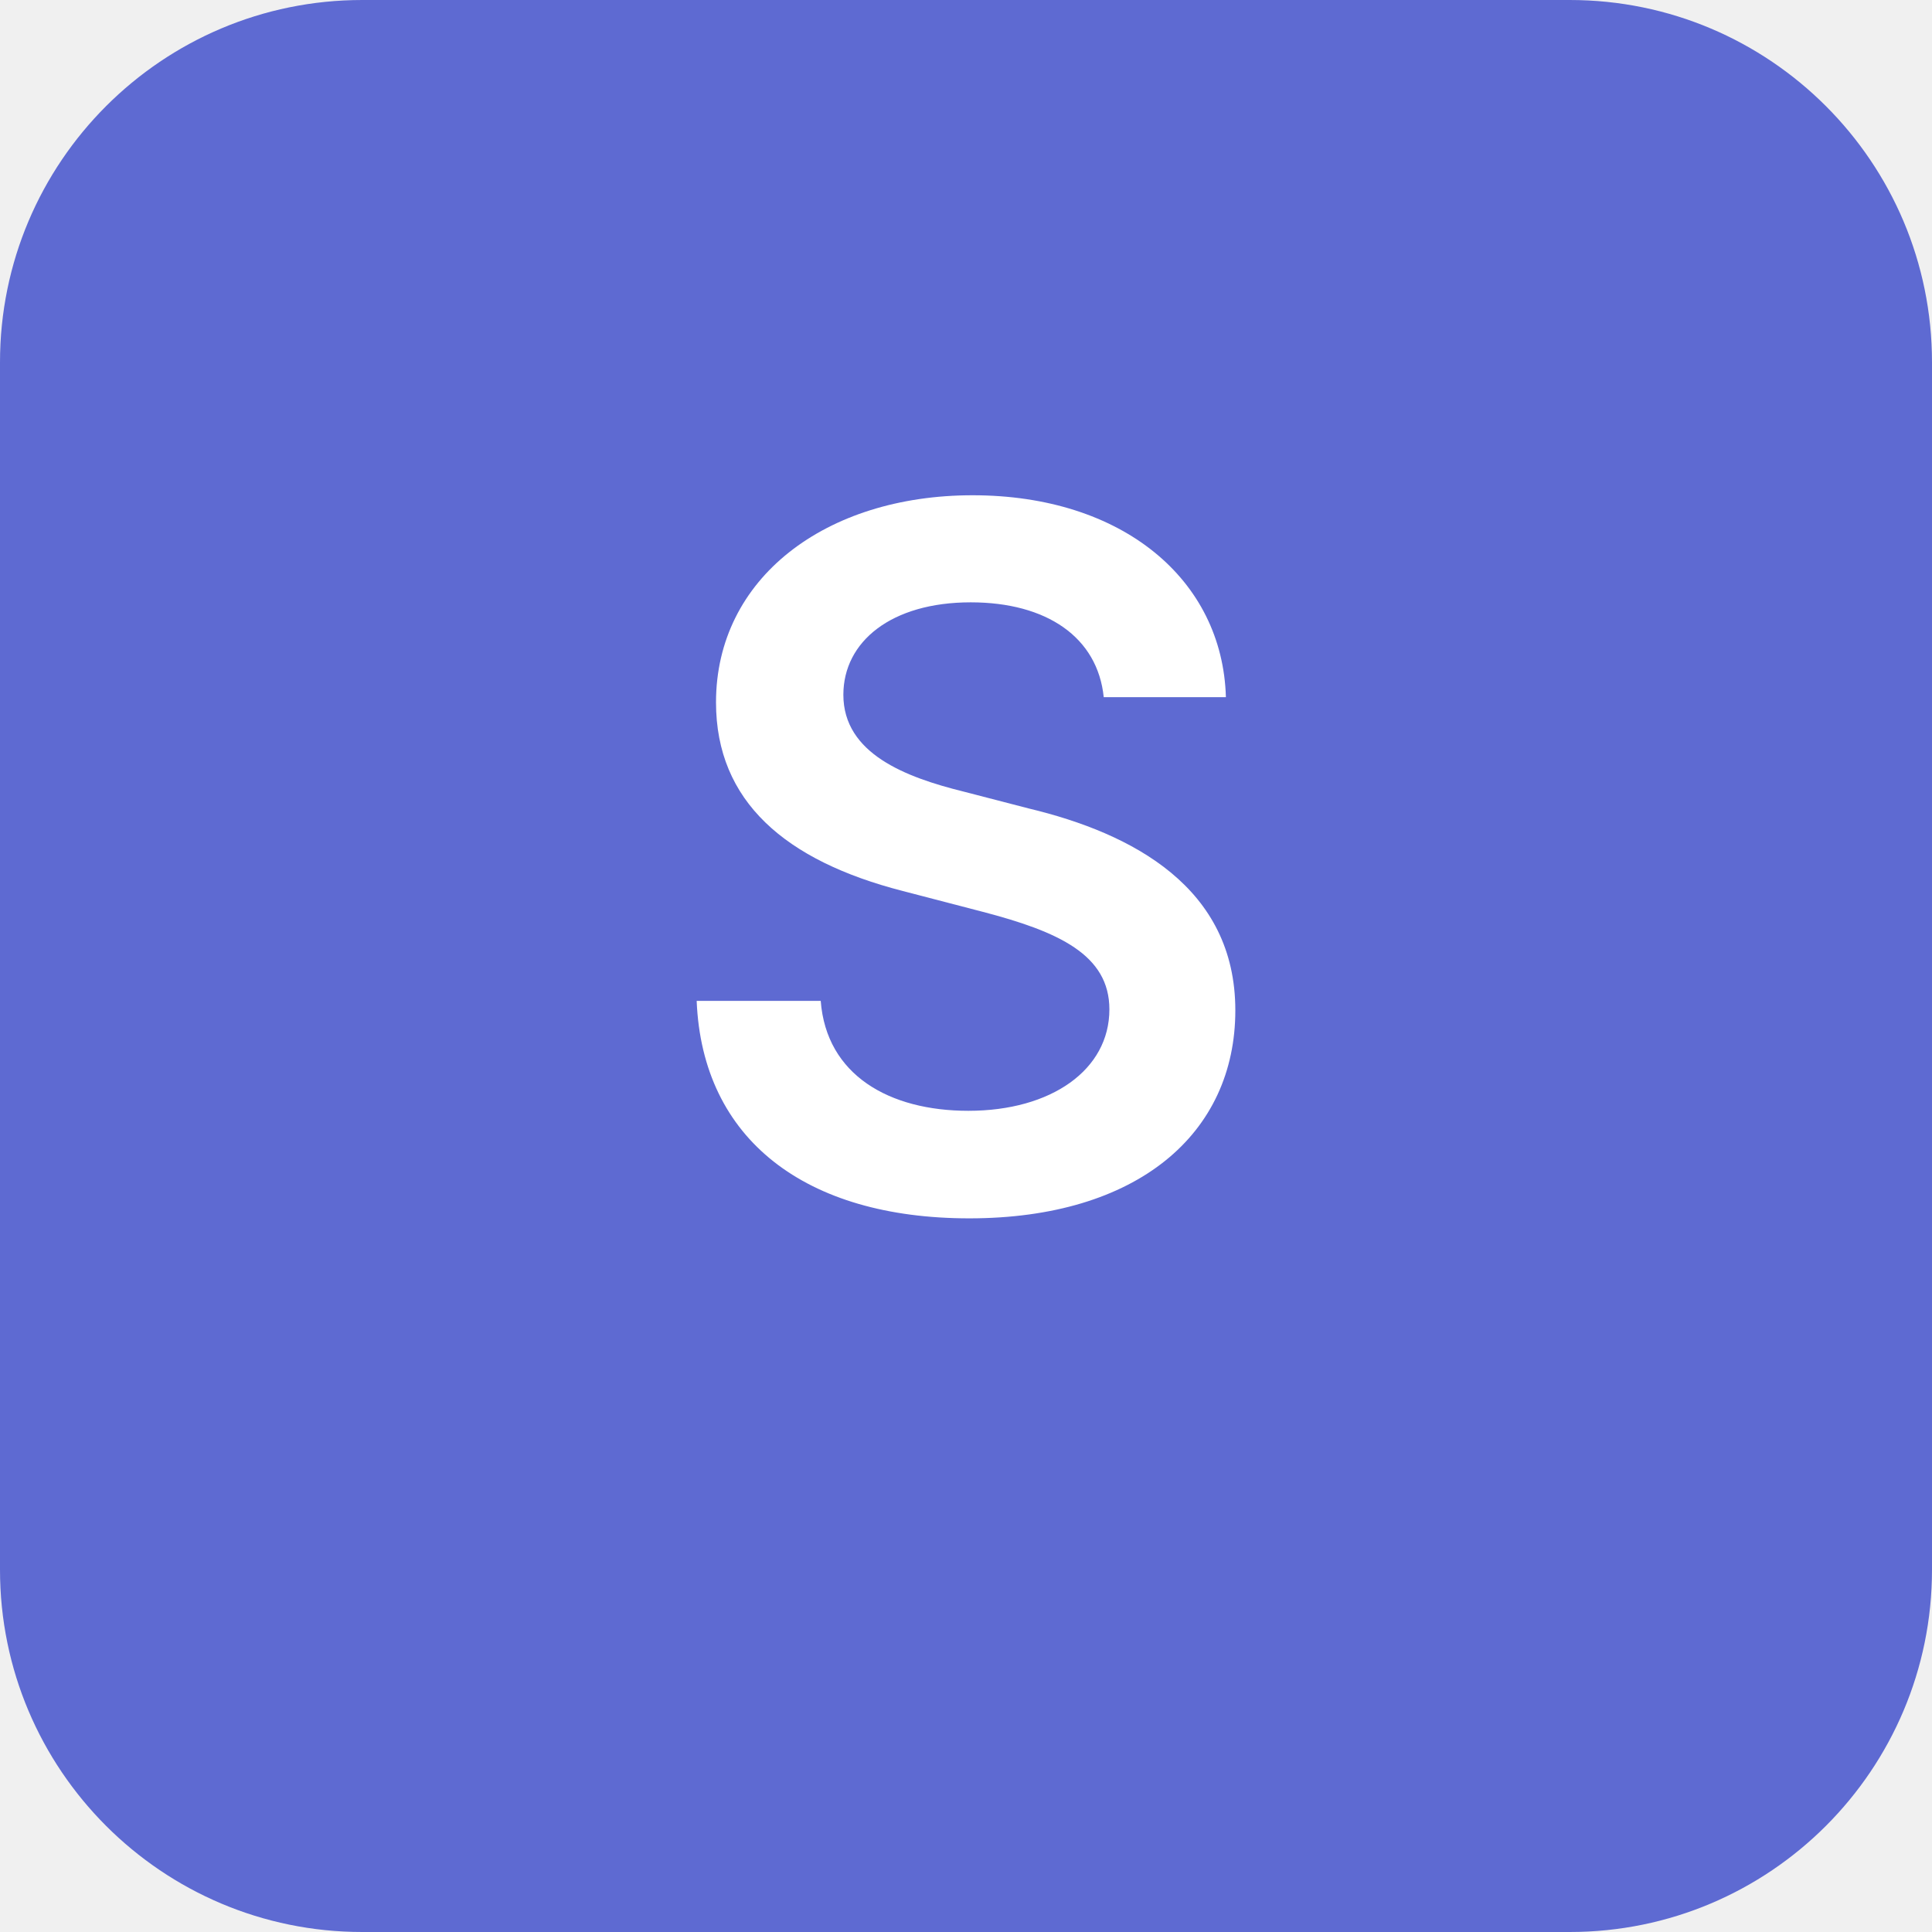
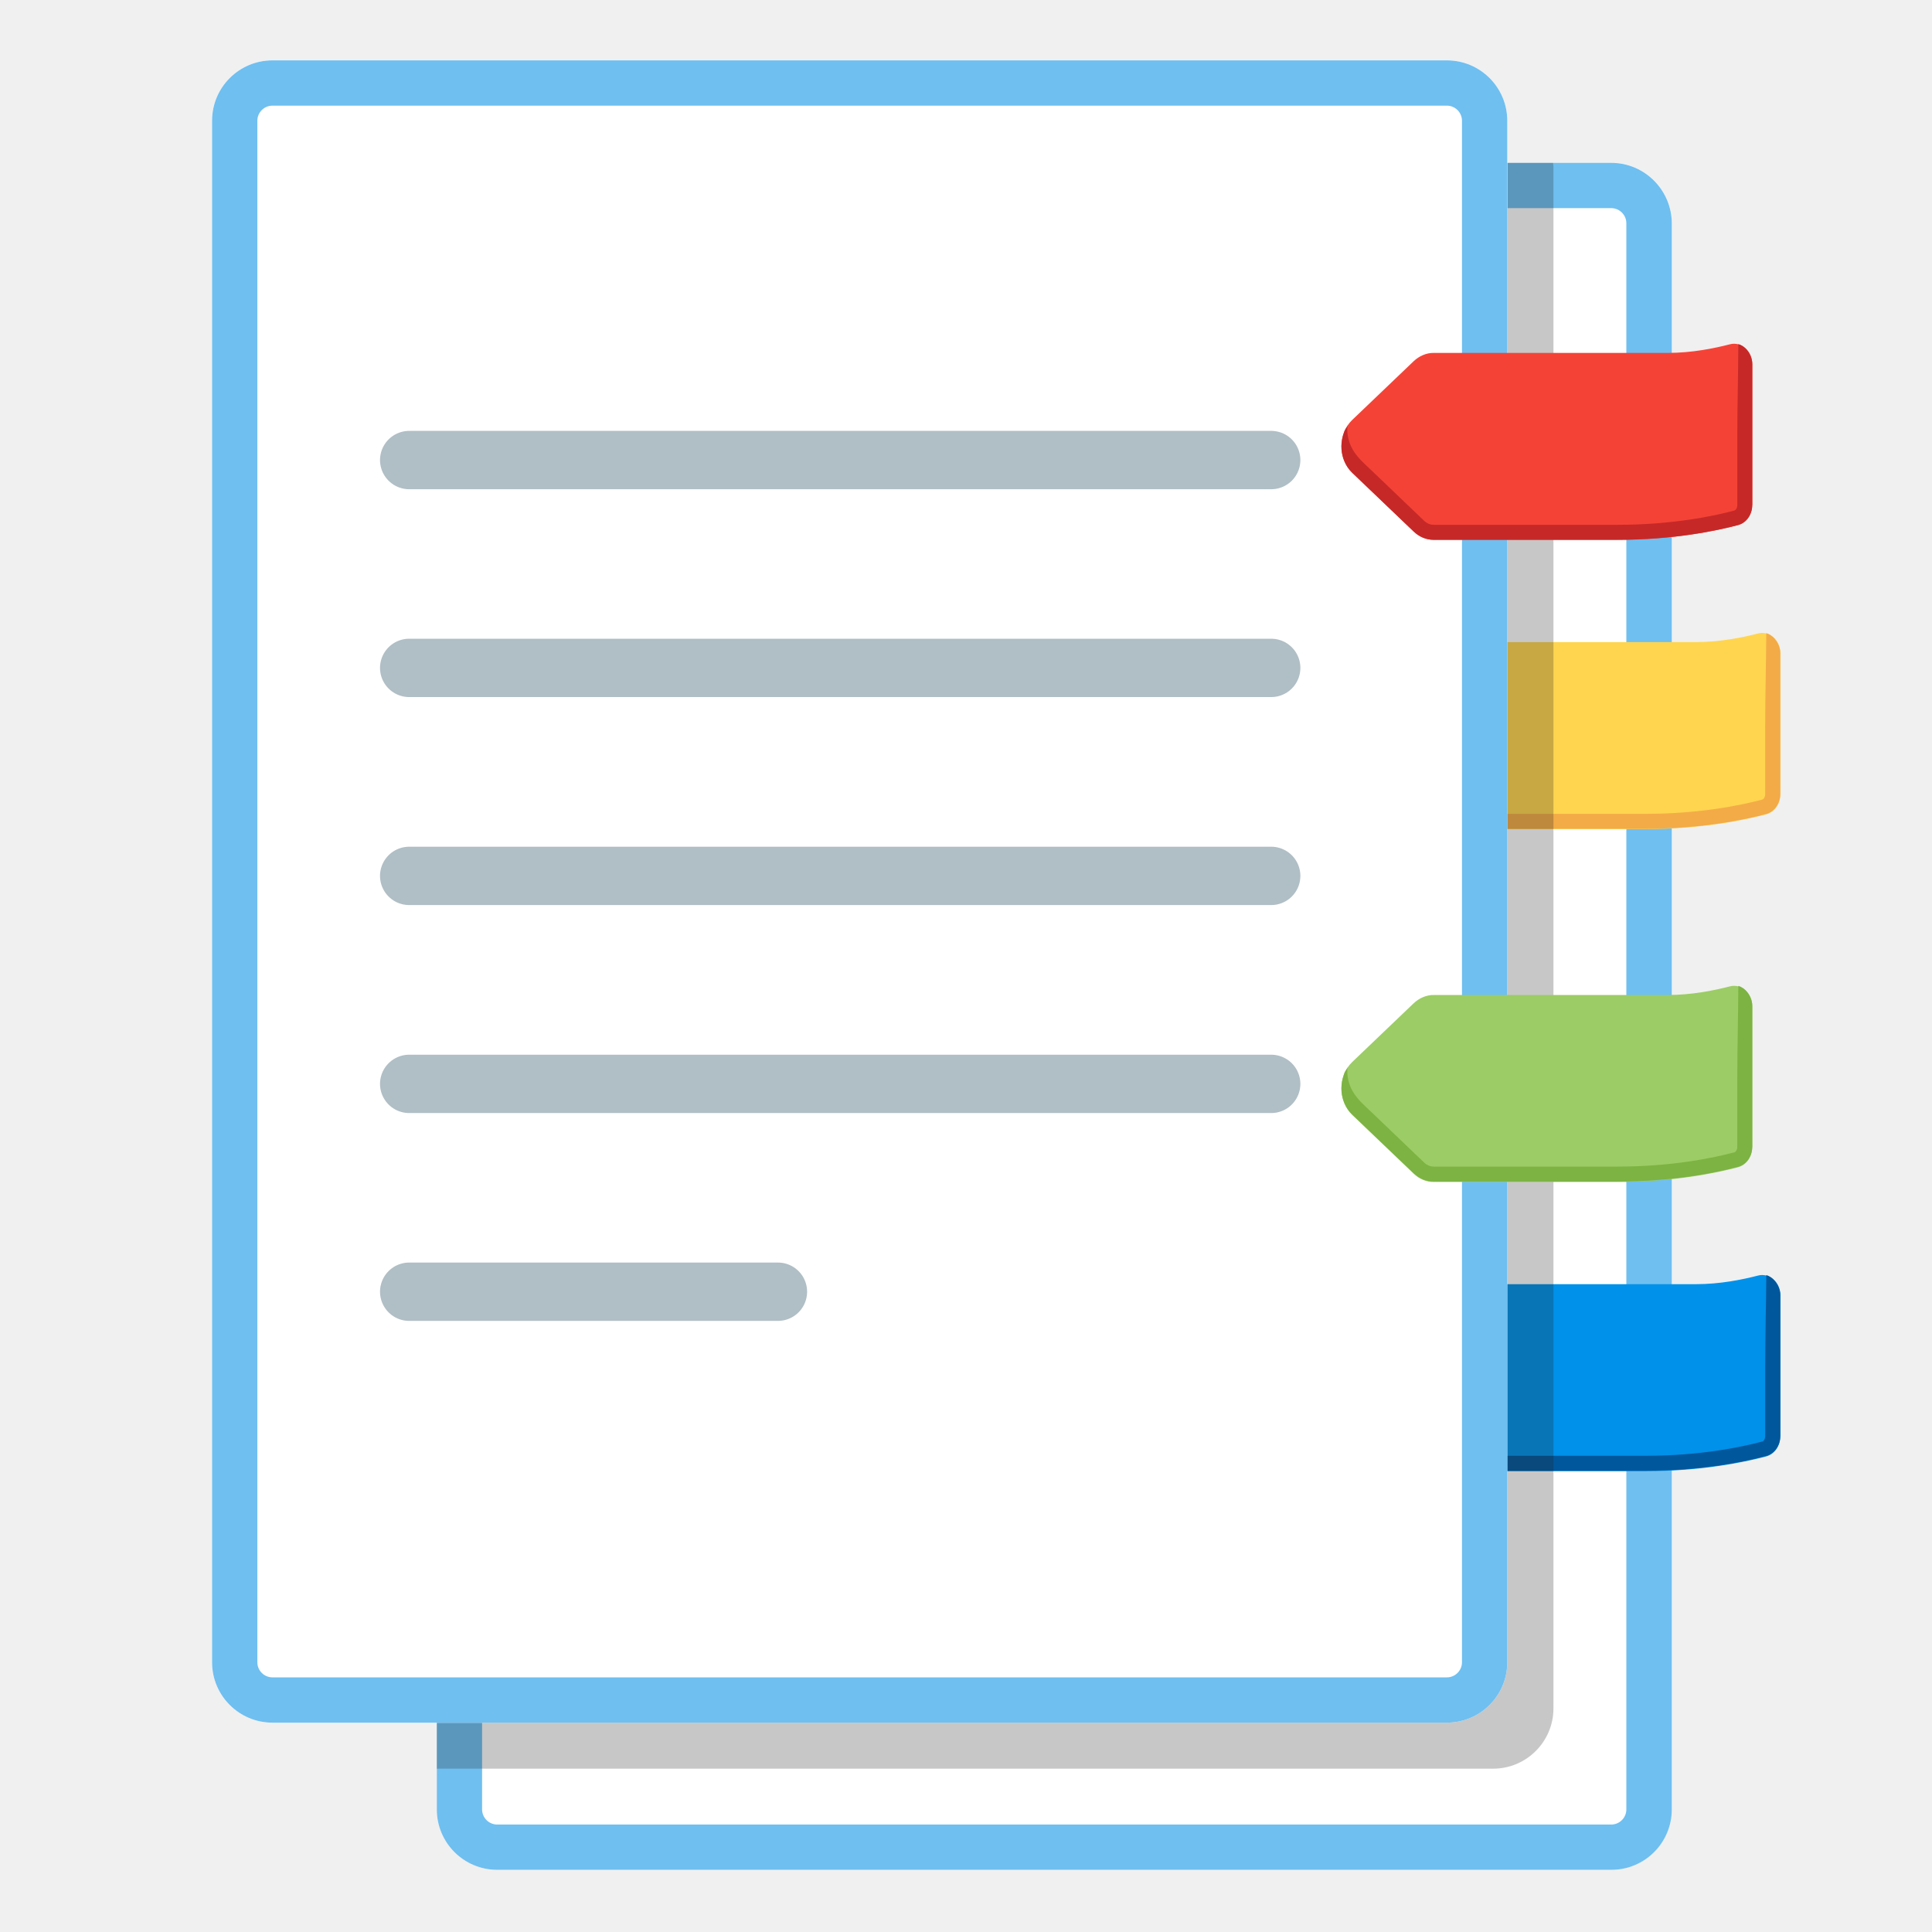
- <svg xmlns="http://www.w3.org/2000/svg" width="512" height="512" viewBox="0 0 512 512">
-   <rect width="512" height="512" rx="96" fill="#5e6ad2" />
-   <text x="256" y="320" text-anchor="middle" font-family="Inter, sans-serif" font-size="256" font-weight="600" fill="white">S</text>
+ <svg xmlns="http://www.w3.org/2000/svg" xml:space="preserve" viewBox="0 0 128 128">
+   <path d="M106.75 123.88H32.94c-2.21 0-4-1.79-4-4V14.79c0-2.21 1.79-4 4-4h73.82c2.21 0 4 1.79 4 4v105.09c-.01 2.21-1.8 4-4.01 4" style="fill:#fff" />
+   <path d="M106.75 10.79h-6.89v3h6.89c.55 0 1 .45 1 1v105.09c0 .55-.45 1-1 1H32.94c-.55 0-1-.45-1-1v-5.75h-3v5.75c0 2.21 1.79 4 4 4h73.82c2.21 0 4-1.79 4-4V14.79c-.01-2.2-1.8-4-4.01-4" style="fill:#6fbff0" />
+   <path d="M95.86 114.13H18.05c-2.21 0-4-1.79-4-4V8c0-2.21 1.79-4 4-4h77.81c2.21 0 4 1.79 4 4v102.13c0 2.21-1.79 4-4 4" style="fill:#fff" />
+   <path d="M117.95 52.62c0 .63-.38 1.18-.93 1.33-1.39.37-4.25.98-8 .98H96.84c-.48 0-.95-.19-1.32-.55l-4.07-3.89c-.96-.92-.96-2.59 0-3.51l4.07-3.89c.37-.35.84-.55 1.32-.55h15.53c1.58 0 3.06-.3 4.1-.57.76-.2 1.49.45 1.49 1.33v9.32z" style="fill:#ffd54f" />
+   <path d="M117.35 42.11c-.1-.07-.21-.13-.33-.16-.01 2.02-.07 4.04-.07 6.06v4.6c0 .2-.11.34-.18.36-1.33.36-4.11.95-7.75.95H96.84c-.22 0-.45-.1-.63-.27l-3.48-3.33c-.52-.5-1.06-.94-1.37-1.62-.19-.43-.28-.91-.22-1.38-.01.11-.16.26-.2.37-.05.12-.08.26-.12.38-.07.27-.1.56-.08.84.04.58.28 1.15.71 1.56l4.07 3.89c.37.35.84.55 1.32.55h12.18c3.75 0 6.61-.61 8-.98.55-.15.93-.7.93-1.33v-9.33c0-.42-.23-.9-.6-1.16" style="fill:#f3ab47" />
+   <path d="M117.95 95.16c0 .63-.38 1.18-.93 1.33-1.39.37-4.25.98-8 .98H96.84c-.48 0-.95-.19-1.32-.55l-4.07-3.89c-.96-.92-.96-2.59 0-3.51l4.07-3.89c.37-.35.84-.55 1.32-.55h15.53c1.58 0 3.06-.3 4.1-.57.76-.2 1.49.45 1.49 1.33v9.32z" style="fill:#0091ea" />
+   <path d="M117.35 84.64c-.1-.07-.21-.13-.33-.16-.01 2.02-.07 4.04-.07 6.06v4.6c0 .2-.11.34-.18.36-1.33.36-4.11.95-7.75.95H96.84c-.22 0-.45-.1-.63-.27l-3.48-3.33c-.52-.5-1.06-.94-1.37-1.62-.19-.43-.28-.91-.22-1.38-.01.11-.16.26-.2.37-.05.12-.08.26-.12.38-.07.27-.1.56-.08.84.04.58.28 1.15.71 1.56l4.07 3.89c.37.35.84.55 1.32.55h12.18c3.75 0 6.61-.61 8-.98.55-.15.93-.7.93-1.33V85.8c0-.42-.23-.89-.6-1.16" style="fill:#01579b" />
+   <path d="M17.13 10.79c-.01.09 11.05.17 11.05.26l.76 27.79v78.34h69.98c2.21 0 4-1.79 4-4V11.05c0-.09-.02-.17-.03-.26z" style="opacity:.25;fill:#212121" />
+   <path d="M95.86 114.13H18.05c-2.21 0-4-1.79-4-4V8c0-2.21 1.79-4 4-4h77.81c2.21 0 4 1.79 4 4v102.13c0 2.21-1.79 4-4 4" style="fill:#fff" />
+   <path d="M95.86 7c.55 0 1 .45 1 1v102.13c0 .55-.45 1-1 1H18.05c-.55 0-1-.45-1-1V8c0-.55.45-1 1-1zm0-3H18.05c-2.21 0-4 1.79-4 4v102.13c0 2.21 1.79 4 4 4h77.81c2.21 0 4-1.79 4-4V8c0-2.21-1.79-4-4-4" style="fill:#6fbff0" />
+   <path d="M27.11 30.48h57.11M27.11 44.25h57.11M27.11 58.03h57.11M27.11 71.81h57.11M27.11 85.58h24.43" style="fill:none;stroke:#b0bec5;stroke-width:3.865;stroke-linecap:round;stroke-miterlimit:10" />
+   <path d="M116.09 33.46c0 .63-.38 1.18-.93 1.33-1.39.37-4.25.98-8 .98H94.98c-.48 0-.95-.19-1.32-.55l-4.07-3.89c-.96-.92-.96-2.59 0-3.51l4.07-3.89c.37-.35.84-.55 1.32-.55h15.53c1.58 0 3.06-.3 4.1-.57.76-.2 1.49.45 1.49 1.33v9.32z" style="fill:#f44336" />
+   <path d="M116.09 76c0 .63-.38 1.18-.93 1.33-1.39.37-4.25.98-8 .98H94.98c-.48 0-.95-.19-1.32-.55l-4.07-3.89c-.96-.92-.96-2.59 0-3.51l4.07-3.89c.37-.35.84-.55 1.32-.55h15.53c1.58 0 3.06-.3 4.1-.57.76-.2 1.49.45 1.49 1.33V76z" style="fill:#9ccc65" />
+   <path d="M115.5 22.96c-.1-.07-.21-.13-.33-.16-.01 2.02-.07 4.04-.07 6.06v4.6c0 .2-.11.34-.18.36-1.33.36-4.11.95-7.75.95H94.98c-.22 0-.45-.1-.63-.27l-3.48-3.33c-.52-.5-1.06-.94-1.37-1.62-.19-.43-.28-.91-.22-1.38-.01.11-.16.26-.2.37-.05.12-.08.26-.12.38-.07.27-.1.56-.08.84.04.58.28 1.15.71 1.56l4.07 3.89c.37.35.84.55 1.32.55h12.18c3.75 0 6.61-.61 8-.98.55-.15.93-.7.93-1.33v-9.33c0-.42-.23-.9-.59-1.16" style="fill:#c62828" />
+   <path d="M115.5 65.48c-.1-.07-.21-.13-.33-.16-.01 2.02-.07 4.04-.07 6.06v4.6c0 .2-.11.34-.18.36-1.33.36-4.11.95-7.75.95H94.98c-.22 0-.45-.1-.63-.27l-3.48-3.33c-.52-.5-1.06-.94-1.37-1.62-.19-.43-.28-.91-.22-1.38-.01.11-.16.26-.2.37-.05.12-.08.26-.12.38-.07.27-.1.56-.08.84.04.58.28 1.15.71 1.56l4.07 3.89c.37.35.84.55 1.32.55h12.18c3.75 0 6.61-.61 8-.98.55-.15.93-.7.93-1.33v-9.33c0-.42-.23-.9-.59-1.16" style="fill:#7cb342" />
</svg>
